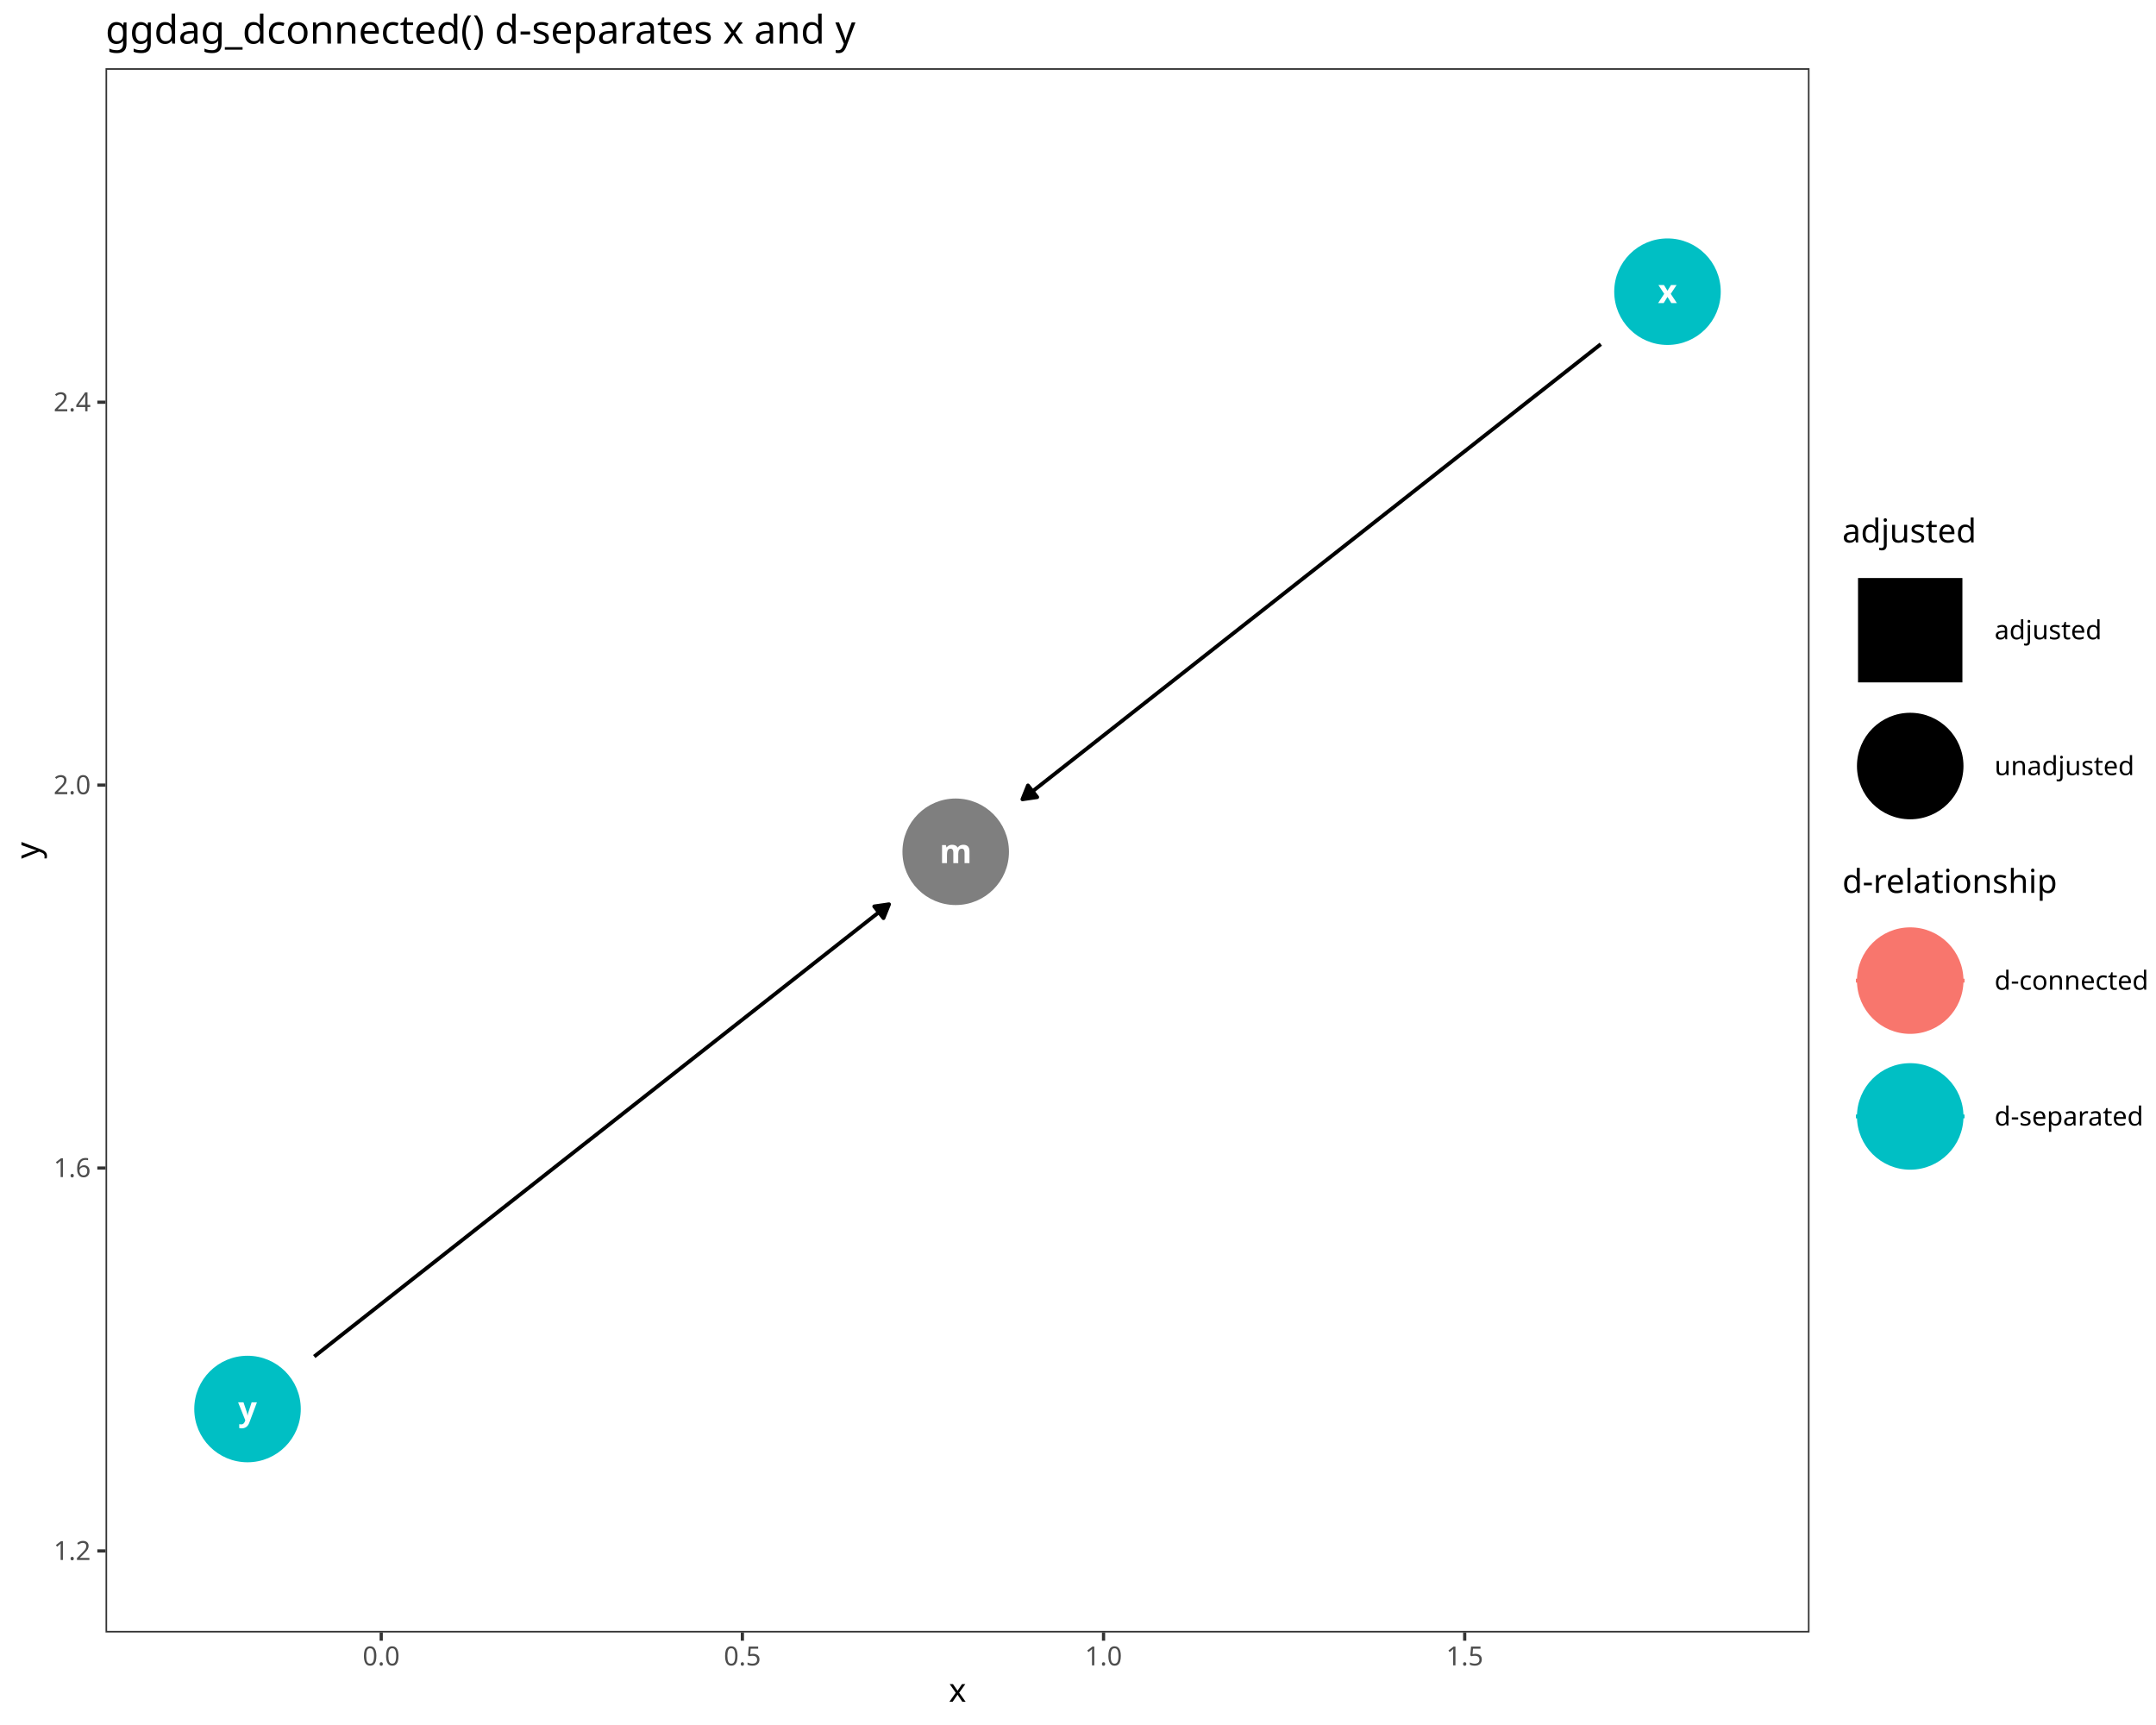
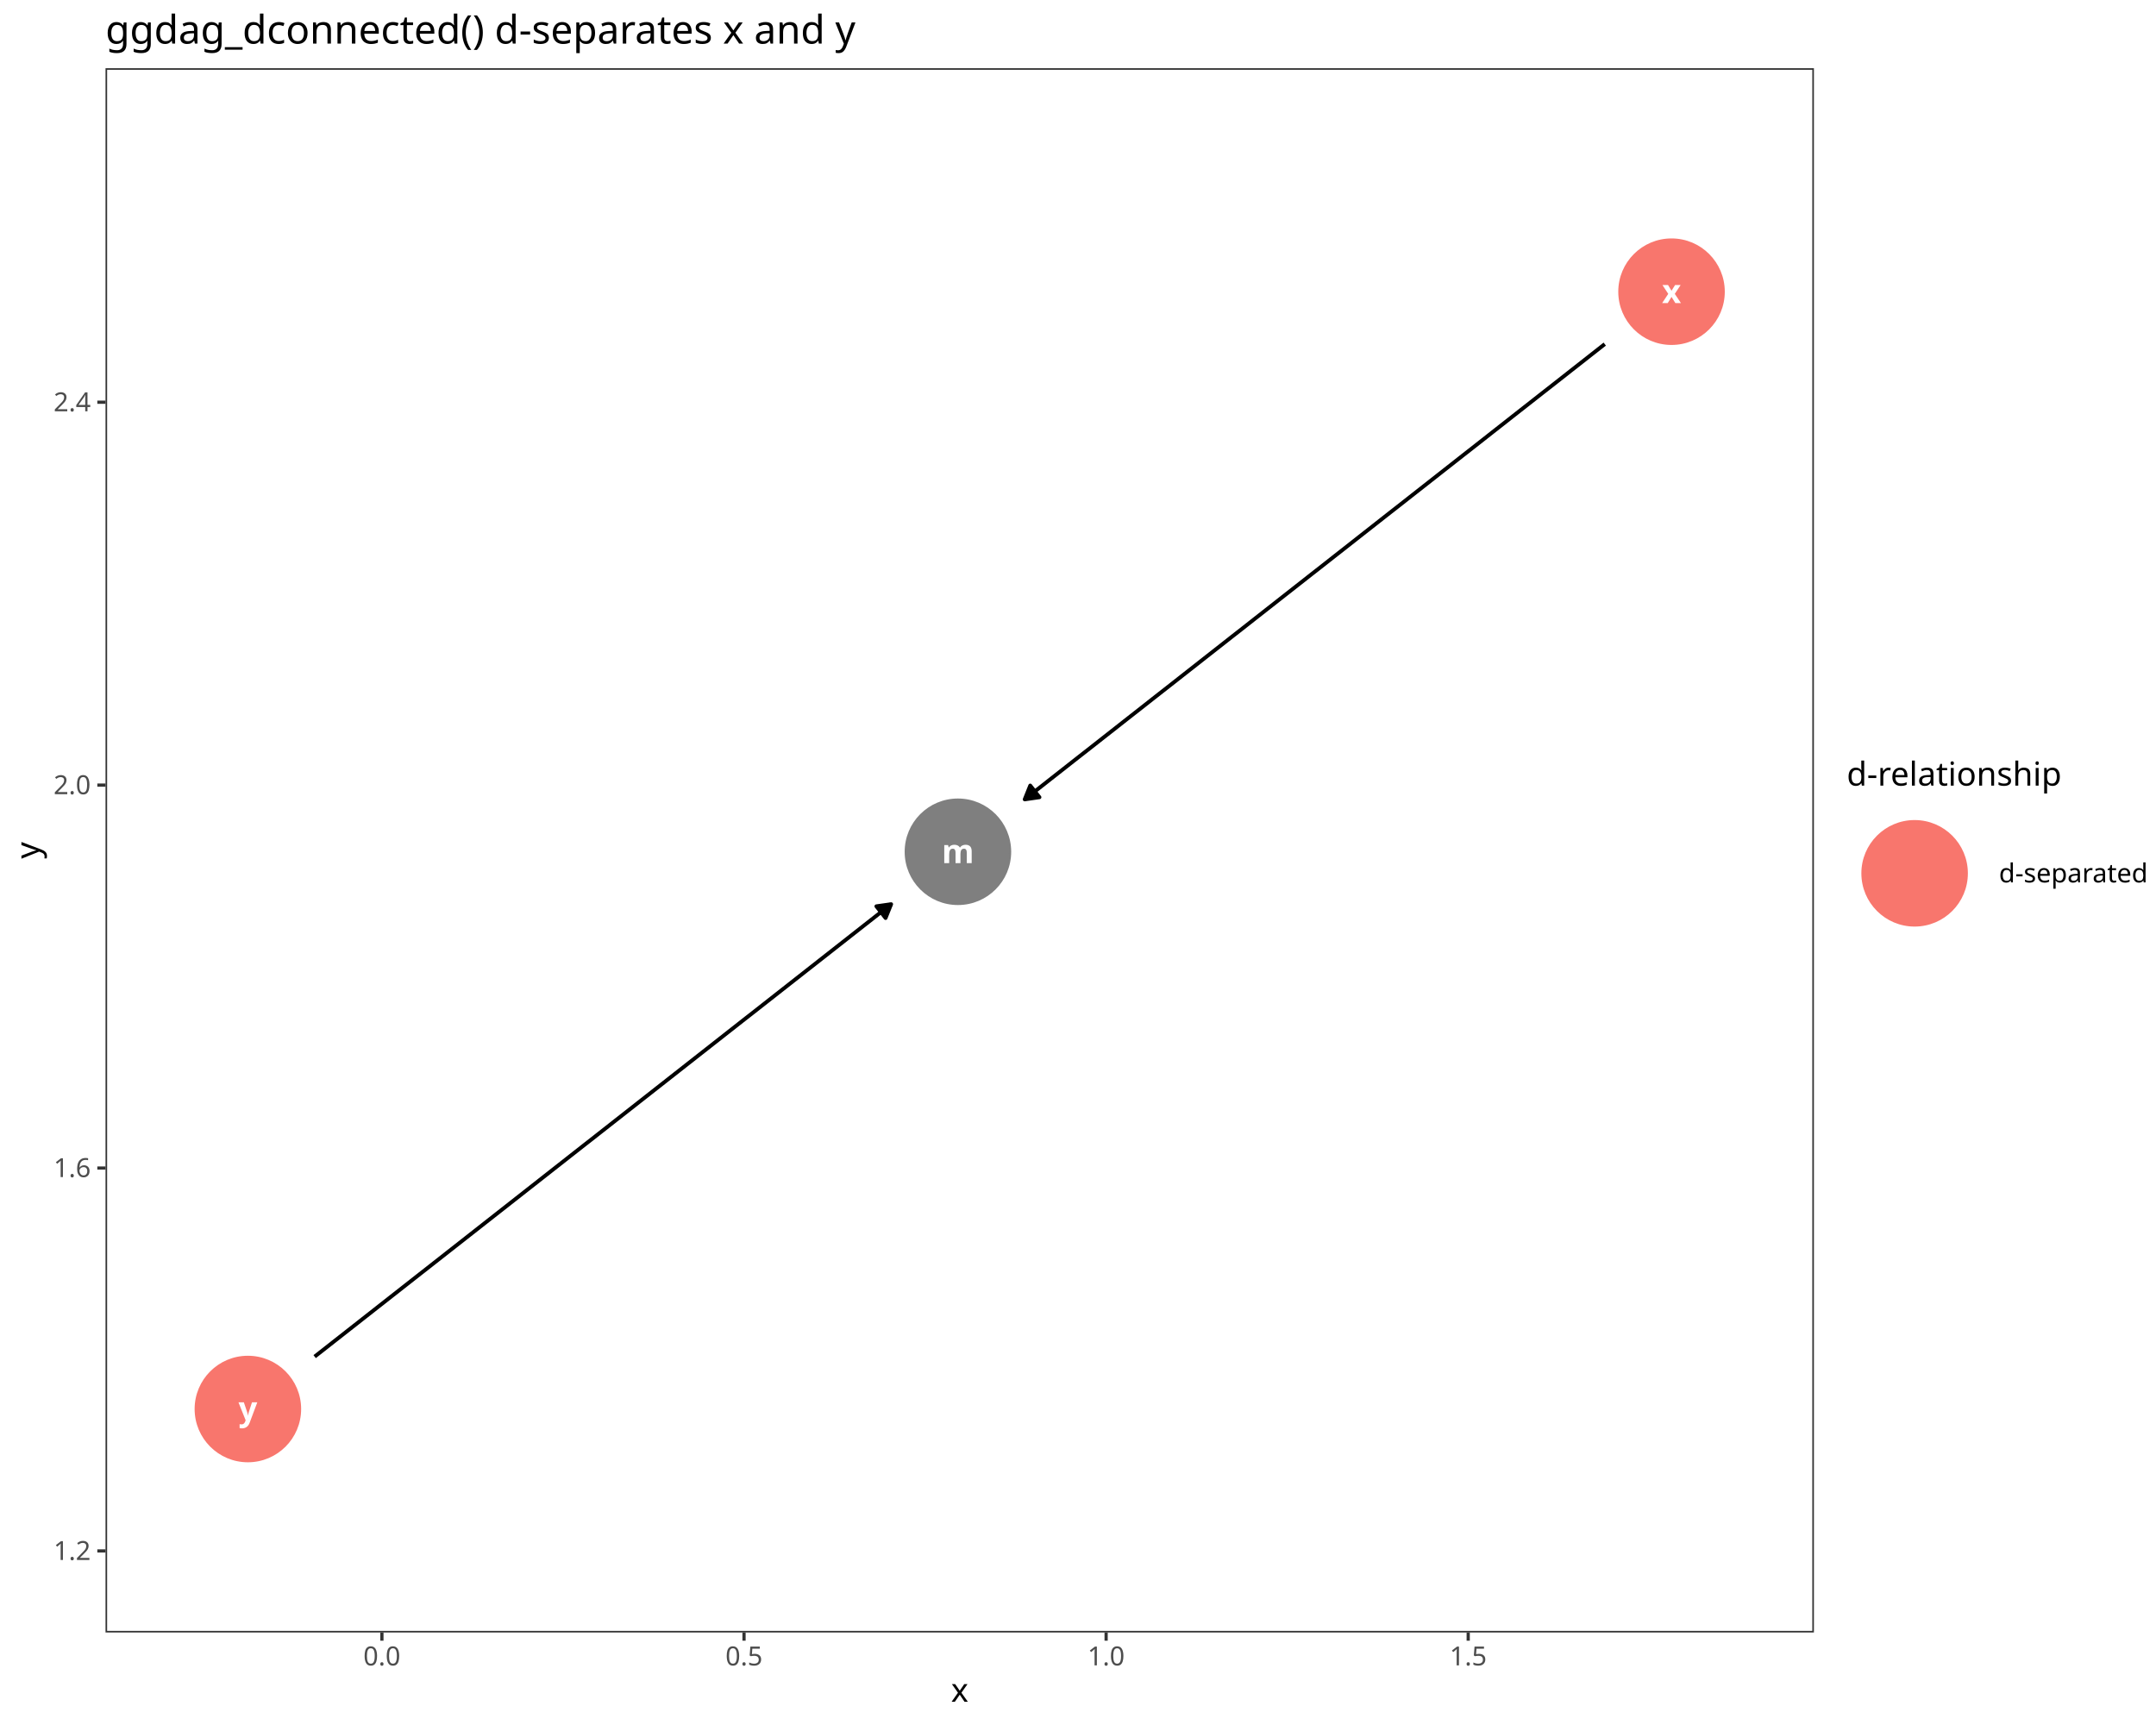
<svg xmlns="http://www.w3.org/2000/svg" class="svglite" data-engine-version="2.0" width="720.00pt" height="576.00pt" viewBox="0 0 720.00 576.00">
  <defs>
    <style type="text/css">
    .svglite line, .svglite polyline, .svglite polygon, .svglite path, .svglite rect, .svglite circle {
      fill: none;
      stroke: #000000;
      stroke-linecap: round;
      stroke-linejoin: round;
      stroke-miterlimit: 10.00;
    }
  </style>
  </defs>
  <rect width="100%" height="100%" style="stroke: none; fill: #FFFFFF;" />
  <defs>
    <clipPath id="cpMC4wMHw3MjAuMDB8MC4wMHw1NzYuMDA=">
      <rect x="0.00" y="0.00" width="720.00" height="576.00" />
    </clipPath>
  </defs>
  <g clip-path="url(#cpMC4wMHw3MjAuMDB8MC4wMHw1NzYuMDA=)">
    <rect x="0.00" y="0.00" width="720.00" height="576.00" style="stroke-width: 1.07; stroke: #FFFFFF; fill: #FFFFFF;" />
  </g>
  <defs>
-     <clipPath id="cpMzUuMjR8NjA0LjI4fDIyLjc4fDU0NS4xMQ==">
-       <rect x="35.24" y="22.78" width="569.05" height="522.33" />
+     <clipPath id="cpMzUuMjR8NjA1Ljc2fDIyLjc4fDU0NS4xMQ==">
+       <rect x="35.24" y="22.78" width="570.52" height="522.33" />
    </clipPath>
  </defs>
-   <g clip-path="url(#cpMzUuMjR8NjA0LjI4fDIyLjc4fDU0NS4xMQ==)">
-     <rect x="35.24" y="22.78" width="569.05" height="522.33" style="stroke-width: 1.07; stroke: none; fill: #FFFFFF;" />
-     <polyline points="534.59,114.93 532.85,116.29 530.45,118.18 528.05,120.07 525.65,121.96 523.25,123.85 520.85,125.74 518.45,127.63 516.05,129.52 513.65,131.40 511.24,133.29 508.84,135.18 506.44,137.07 504.04,138.96 501.64,140.85 499.24,142.74 496.84,144.63 494.44,146.52 492.04,148.41 489.64,150.30 487.23,152.18 484.83,154.07 482.43,155.96 480.03,157.85 477.63,159.74 475.23,161.63 472.83,163.52 470.43,165.41 468.03,167.30 465.63,169.19 463.22,171.07 460.82,172.96 458.42,174.85 456.02,176.74 453.62,178.63 451.22,180.52 448.82,182.41 446.42,184.30 444.02,186.19 441.61,188.08 439.21,189.97 436.81,191.85 434.41,193.74 432.01,195.63 429.61,197.52 427.21,199.41 424.81,201.30 422.41,203.19 420.01,205.08 417.60,206.97 415.20,208.86 412.80,210.75 410.40,212.63 408.00,214.52 405.60,216.41 403.20,218.30 400.80,220.19 398.40,222.08 396.00,223.97 393.59,225.86 391.19,227.75 388.79,229.64 386.39,231.52 383.99,233.41 381.59,235.30 379.19,237.19 376.79,239.08 374.39,240.97 371.99,242.86 369.58,244.75 367.18,246.64 364.78,248.53 362.38,250.42 359.98,252.30 357.58,254.19 355.18,256.08 352.78,257.97 350.38,259.86 347.98,261.75 345.57,263.64 343.17,265.53 341.44,266.89 " style="stroke-width: 1.28; stroke-linecap: butt;" />
-     <polygon points="343.29,262.27 341.44,266.89 346.37,266.18 " style="stroke-width: 1.28; stroke-linecap: butt; fill: #000000;" />
-     <polyline points="104.94,452.97 106.55,451.70 108.94,449.82 111.33,447.94 113.71,446.06 116.10,444.18 118.49,442.30 120.88,440.42 123.27,438.54 125.66,436.66 128.05,434.78 130.44,432.90 132.83,431.02 135.22,429.14 137.60,427.26 139.99,425.38 142.38,423.51 144.77,421.63 147.16,419.75 149.55,417.87 151.94,415.99 154.33,414.11 156.72,412.23 159.10,410.35 161.49,408.47 163.88,406.59 166.27,404.71 168.66,402.83 171.05,400.95 173.44,399.07 175.83,397.19 178.22,395.31 180.61,393.43 182.99,391.55 185.38,389.67 187.77,387.79 190.16,385.91 192.55,384.03 194.94,382.15 197.33,380.28 199.72,378.40 202.11,376.52 204.49,374.64 206.88,372.76 209.27,370.88 211.66,369.00 214.05,367.12 216.44,365.24 218.83,363.36 221.22,361.48 223.61,359.60 225.99,357.72 228.38,355.84 230.77,353.96 233.16,352.08 235.55,350.20 237.94,348.32 240.33,346.44 242.72,344.56 245.11,342.68 247.50,340.80 249.88,338.93 252.27,337.05 254.66,335.17 257.05,333.29 259.44,331.41 261.83,329.53 264.22,327.65 266.61,325.77 269.00,323.89 271.38,322.01 273.77,320.13 276.16,318.25 278.55,316.37 280.94,314.49 283.33,312.61 285.72,310.73 288.11,308.85 290.50,306.97 292.89,305.09 295.27,303.21 296.89,301.95 " style="stroke-width: 1.28; stroke-linecap: butt;" />
-     <polygon points="295.04,306.57 296.89,301.95 291.96,302.66 " style="stroke-width: 1.28; stroke-linecap: butt; fill: #000000;" />
-     <circle cx="319.16" cy="284.42" r="17.43" style="stroke-width: 0.71; stroke: #7F7F7F; fill: #7F7F7F;" />
-     <circle cx="556.86" cy="97.40" r="17.43" style="stroke-width: 0.71; stroke: #00BFC4; fill: #00BFC4;" />
-     <circle cx="82.66" cy="470.49" r="17.43" style="stroke-width: 0.71; stroke: #00BFC4; fill: #00BFC4;" />
-     <text x="319.16" y="288.22" text-anchor="middle" style="font-size: 11.04px; font-weight: bold; fill: #FFFFFF; font-family: sans;" textLength="9.20px" lengthAdjust="spacingAndGlyphs">m</text>
-     <text x="556.86" y="101.20" text-anchor="middle" style="font-size: 11.04px; font-weight: bold; fill: #FFFFFF; font-family: sans;" textLength="5.52px" lengthAdjust="spacingAndGlyphs">x</text>
-     <text x="82.66" y="474.29" text-anchor="middle" style="font-size: 11.04px; font-weight: bold; fill: #FFFFFF; font-family: sans;" textLength="5.52px" lengthAdjust="spacingAndGlyphs">y</text>
-     <rect x="35.24" y="22.78" width="569.05" height="522.33" style="stroke-width: 1.07; stroke: #333333;" />
+   <g clip-path="url(#cpMzUuMjR8NjA1Ljc2fDIyLjc4fDU0NS4xMQ==)">
+     <rect x="35.24" y="22.78" width="570.52" height="522.33" style="stroke-width: 1.07; stroke: none; fill: #FFFFFF;" />
+     <polyline points="535.91,114.90 534.14,116.29 531.73,118.18 529.33,120.07 526.92,121.96 524.51,123.85 522.11,125.74 519.70,127.63 517.29,129.52 514.88,131.40 512.48,133.29 510.07,135.18 507.66,137.07 505.25,138.96 502.85,140.85 500.44,142.74 498.03,144.63 495.63,146.52 493.22,148.41 490.81,150.30 488.40,152.18 486.00,154.07 483.59,155.96 481.18,157.85 478.78,159.74 476.37,161.63 473.96,163.52 471.55,165.41 469.15,167.30 466.74,169.19 464.33,171.07 461.92,172.96 459.52,174.85 457.11,176.74 454.70,178.63 452.30,180.52 449.89,182.41 447.48,184.30 445.07,186.19 442.67,188.08 440.26,189.97 437.85,191.85 435.45,193.74 433.04,195.63 430.63,197.52 428.22,199.41 425.82,201.30 423.41,203.19 421.00,205.08 418.59,206.97 416.19,208.86 413.78,210.75 411.37,212.63 408.97,214.52 406.56,216.41 404.15,218.30 401.74,220.19 399.34,222.08 396.93,223.97 394.52,225.86 392.12,227.75 389.71,229.64 387.30,231.52 384.89,233.41 382.49,235.30 380.08,237.19 377.67,239.08 375.26,240.97 372.86,242.86 370.45,244.75 368.04,246.64 365.64,248.53 363.23,250.42 360.82,252.30 358.41,254.19 356.01,256.08 353.60,257.97 351.19,259.86 348.79,261.75 346.38,263.64 343.97,265.53 342.20,266.92 " style="stroke-width: 1.28; stroke-linecap: butt;" />
+     <polygon points="344.05,262.30 342.20,266.92 347.13,266.21 " style="stroke-width: 1.28; stroke-linecap: butt; fill: #000000;" />
+     <polyline points="105.08,452.99 106.73,451.70 109.13,449.82 111.52,447.94 113.92,446.06 116.31,444.18 118.71,442.30 121.10,440.42 123.50,438.54 125.89,436.66 128.29,434.78 130.68,432.90 133.08,431.02 135.47,429.14 137.87,427.26 140.26,425.38 142.66,423.51 145.05,421.63 147.45,419.75 149.84,417.87 152.24,415.99 154.64,414.11 157.03,412.23 159.43,410.35 161.82,408.47 164.22,406.59 166.61,404.71 169.01,402.83 171.40,400.95 173.80,399.07 176.19,397.19 178.59,395.31 180.98,393.43 183.38,391.55 185.77,389.67 188.17,387.79 190.56,385.91 192.96,384.03 195.35,382.15 197.75,380.28 200.14,378.40 202.54,376.52 204.93,374.64 207.33,372.76 209.72,370.88 212.12,369.00 214.51,367.12 216.91,365.24 219.30,363.36 221.70,361.48 224.09,359.60 226.49,357.72 228.88,355.84 231.28,353.96 233.67,352.08 236.07,350.20 238.46,348.32 240.86,346.44 243.25,344.56 245.65,342.68 248.04,340.80 250.44,338.93 252.84,337.05 255.23,335.17 257.63,333.29 260.02,331.41 262.42,329.53 264.81,327.65 267.21,325.77 269.60,323.89 272.00,322.01 274.39,320.13 276.79,318.25 279.18,316.37 281.58,314.49 283.97,312.61 286.37,310.73 288.76,308.85 291.16,306.97 293.55,305.09 295.95,303.21 297.60,301.92 " style="stroke-width: 1.28; stroke-linecap: butt;" />
+     <polygon points="295.74,306.54 297.60,301.92 292.67,302.62 " style="stroke-width: 1.28; stroke-linecap: butt; fill: #000000;" />
+     <circle cx="319.90" cy="284.42" r="17.43" style="stroke-width: 0.71; stroke: #7F7F7F; fill: #7F7F7F;" />
+     <circle cx="558.21" cy="97.40" r="17.43" style="stroke-width: 0.71; stroke: #F8766D; fill: #F8766D;" />
+     <circle cx="82.78" cy="470.49" r="17.43" style="stroke-width: 0.71; stroke: #F8766D; fill: #F8766D;" />
+     <text x="319.90" y="288.22" text-anchor="middle" style="font-size: 11.04px; font-weight: bold; fill: #FFFFFF; font-family: sans;" textLength="9.20px" lengthAdjust="spacingAndGlyphs">m</text>
+     <text x="558.21" y="101.20" text-anchor="middle" style="font-size: 11.04px; font-weight: bold; fill: #FFFFFF; font-family: sans;" textLength="5.52px" lengthAdjust="spacingAndGlyphs">x</text>
+     <text x="82.78" y="474.29" text-anchor="middle" style="font-size: 11.04px; font-weight: bold; fill: #FFFFFF; font-family: sans;" textLength="5.52px" lengthAdjust="spacingAndGlyphs">y</text>
+     <rect x="35.24" y="22.78" width="570.52" height="522.33" style="stroke-width: 1.07; stroke: #333333;" />
  </g>
  <g clip-path="url(#cpMC4wMHw3MjAuMDB8MC4wMHw1NzYuMDA=)">
    <text x="30.31" y="520.90" text-anchor="end" style="font-size: 8.80px; fill: #4D4D4D; font-family: sans;" textLength="12.23px" lengthAdjust="spacingAndGlyphs">1.2</text>
    <text x="30.31" y="393.04" text-anchor="end" style="font-size: 8.80px; fill: #4D4D4D; font-family: sans;" textLength="12.23px" lengthAdjust="spacingAndGlyphs">1.6</text>
    <text x="30.31" y="265.19" text-anchor="end" style="font-size: 8.80px; fill: #4D4D4D; font-family: sans;" textLength="12.23px" lengthAdjust="spacingAndGlyphs">2.0</text>
    <text x="30.31" y="137.34" text-anchor="end" style="font-size: 8.80px; fill: #4D4D4D; font-family: sans;" textLength="12.23px" lengthAdjust="spacingAndGlyphs">2.4</text>
    <polyline points="32.50,517.87 35.24,517.87 " style="stroke-width: 1.07; stroke: #333333; stroke-linecap: butt;" />
    <polyline points="32.50,390.02 35.24,390.02 " style="stroke-width: 1.07; stroke: #333333; stroke-linecap: butt;" />
    <polyline points="32.50,262.16 35.24,262.16 " style="stroke-width: 1.07; stroke: #333333; stroke-linecap: butt;" />
    <polyline points="32.50,134.31 35.24,134.31 " style="stroke-width: 1.07; stroke: #333333; stroke-linecap: butt;" />
-     <polyline points="127.31,547.85 127.31,545.11 " style="stroke-width: 1.07; stroke: #333333; stroke-linecap: butt;" />
-     <polyline points="247.92,547.85 247.92,545.11 " style="stroke-width: 1.07; stroke: #333333; stroke-linecap: butt;" />
-     <polyline points="368.53,547.85 368.53,545.11 " style="stroke-width: 1.07; stroke: #333333; stroke-linecap: butt;" />
-     <polyline points="489.14,547.85 489.14,545.11 " style="stroke-width: 1.07; stroke: #333333; stroke-linecap: butt;" />
-     <text x="127.31" y="556.10" text-anchor="middle" style="font-size: 8.80px; fill: #4D4D4D; font-family: sans;" textLength="12.23px" lengthAdjust="spacingAndGlyphs">0.0</text>
-     <text x="247.92" y="556.10" text-anchor="middle" style="font-size: 8.80px; fill: #4D4D4D; font-family: sans;" textLength="12.23px" lengthAdjust="spacingAndGlyphs">0.5</text>
-     <text x="368.53" y="556.10" text-anchor="middle" style="font-size: 8.80px; fill: #4D4D4D; font-family: sans;" textLength="12.23px" lengthAdjust="spacingAndGlyphs">1.0</text>
-     <text x="489.14" y="556.10" text-anchor="middle" style="font-size: 8.80px; fill: #4D4D4D; font-family: sans;" textLength="12.23px" lengthAdjust="spacingAndGlyphs">1.5</text>
-     <text x="319.76" y="568.24" text-anchor="middle" style="font-size: 11.00px; font-family: sans;" textLength="5.50px" lengthAdjust="spacingAndGlyphs">x</text>
+     <polyline points="127.54,547.85 127.54,545.11 " style="stroke-width: 1.07; stroke: #333333; stroke-linecap: butt;" />
+     <polyline points="248.47,547.85 248.47,545.11 " style="stroke-width: 1.07; stroke: #333333; stroke-linecap: butt;" />
+     <polyline points="369.39,547.85 369.39,545.11 " style="stroke-width: 1.07; stroke: #333333; stroke-linecap: butt;" />
+     <polyline points="490.31,547.85 490.31,545.11 " style="stroke-width: 1.07; stroke: #333333; stroke-linecap: butt;" />
+     <text x="127.54" y="556.10" text-anchor="middle" style="font-size: 8.80px; fill: #4D4D4D; font-family: sans;" textLength="12.23px" lengthAdjust="spacingAndGlyphs">0.0</text>
+     <text x="248.47" y="556.10" text-anchor="middle" style="font-size: 8.80px; fill: #4D4D4D; font-family: sans;" textLength="12.23px" lengthAdjust="spacingAndGlyphs">0.5</text>
+     <text x="369.39" y="556.10" text-anchor="middle" style="font-size: 8.80px; fill: #4D4D4D; font-family: sans;" textLength="12.23px" lengthAdjust="spacingAndGlyphs">1.0</text>
+     <text x="490.31" y="556.10" text-anchor="middle" style="font-size: 8.80px; fill: #4D4D4D; font-family: sans;" textLength="12.23px" lengthAdjust="spacingAndGlyphs">1.5</text>
+     <text x="320.50" y="568.24" text-anchor="middle" style="font-size: 11.00px; font-family: sans;" textLength="5.50px" lengthAdjust="spacingAndGlyphs">x</text>
    <text transform="translate(13.05,283.95) rotate(-90)" text-anchor="middle" style="font-size: 11.00px; font-family: sans;" textLength="5.50px" lengthAdjust="spacingAndGlyphs">y</text>
-     <rect x="615.24" y="172.43" width="93.90" height="106.04" style="stroke-width: 1.07; stroke: none; fill: #FFFFFF;" />
-     <text x="615.24" y="181.14" style="font-size: 11.00px; font-family: sans;" textLength="41.59px" lengthAdjust="spacingAndGlyphs">adjusted</text>
-     <rect x="615.24" y="187.76" width="45.35" height="45.35" style="stroke-width: 1.07; stroke: none; fill: #FFFFFF;" />
-     <polygon points="620.49,227.86 655.35,227.86 655.35,193.01 620.49,193.01 " style="stroke-width: 0.71; stroke: none; fill: #000000;" />
-     <rect x="615.24" y="233.11" width="45.35" height="45.35" style="stroke-width: 1.07; stroke: none; fill: #FFFFFF;" />
-     <circle cx="637.92" cy="255.79" r="17.43" style="stroke-width: 0.71; fill: #000000;" />
-     <text x="666.08" y="213.47" style="font-size: 8.80px; font-family: sans;" textLength="33.27px" lengthAdjust="spacingAndGlyphs">adjusted</text>
-     <text x="666.08" y="258.82" style="font-size: 8.80px; font-family: sans;" textLength="43.06px" lengthAdjust="spacingAndGlyphs">unadjusted</text>
-     <rect x="615.24" y="289.43" width="99.28" height="106.04" style="stroke-width: 1.07; stroke: none; fill: #FFFFFF;" />
-     <text x="615.24" y="298.14" style="font-size: 11.00px; font-family: sans;" textLength="66.04px" lengthAdjust="spacingAndGlyphs">d-relationship</text>
-     <rect x="615.24" y="304.76" width="45.35" height="45.35" style="stroke-width: 1.07; stroke: none; fill: #FFFFFF;" />
-     <line x1="619.78" y1="327.44" x2="656.06" y2="327.44" style="stroke-width: 1.28; stroke: #F8766D; stroke-linecap: butt;" />
-     <circle cx="637.92" cy="327.44" r="17.43" style="stroke-width: 0.71; stroke: #F8766D; fill: #F8766D;" />
-     <rect x="615.24" y="350.12" width="45.35" height="45.35" style="stroke-width: 1.07; stroke: none; fill: #FFFFFF;" />
-     <line x1="619.78" y1="372.79" x2="656.06" y2="372.79" style="stroke-width: 1.28; stroke: #00BFC4; stroke-linecap: butt;" />
-     <circle cx="637.92" cy="372.79" r="17.43" style="stroke-width: 0.71; stroke: #00BFC4; fill: #00BFC4;" />
-     <text x="666.08" y="330.47" style="font-size: 8.80px; font-family: sans;" textLength="48.44px" lengthAdjust="spacingAndGlyphs">d-connected</text>
-     <text x="666.08" y="375.82" style="font-size: 8.80px; font-family: sans;" textLength="46.97px" lengthAdjust="spacingAndGlyphs">d-separated</text>
+     <rect x="616.72" y="253.60" width="97.80" height="60.69" style="stroke-width: 1.07; stroke: none; fill: #FFFFFF;" />
+     <text x="616.72" y="262.32" style="font-size: 11.00px; font-family: sans;" textLength="66.04px" lengthAdjust="spacingAndGlyphs">d-relationship</text>
+     <rect x="616.72" y="268.94" width="45.35" height="45.35" style="stroke-width: 1.07; stroke: none; fill: #FFFFFF;" />
+     <circle cx="639.39" cy="291.61" r="17.43" style="stroke-width: 0.71; stroke: #F8766D; fill: #F8766D;" />
+     <text x="667.55" y="294.64" style="font-size: 8.80px; font-family: sans;" textLength="46.97px" lengthAdjust="spacingAndGlyphs">d-separated</text>
    <text x="35.24" y="14.56" style="font-size: 13.20px; font-family: sans;" textLength="240.74px" lengthAdjust="spacingAndGlyphs">ggdag_dconnected() d-separates x and y</text>
  </g>
</svg>
